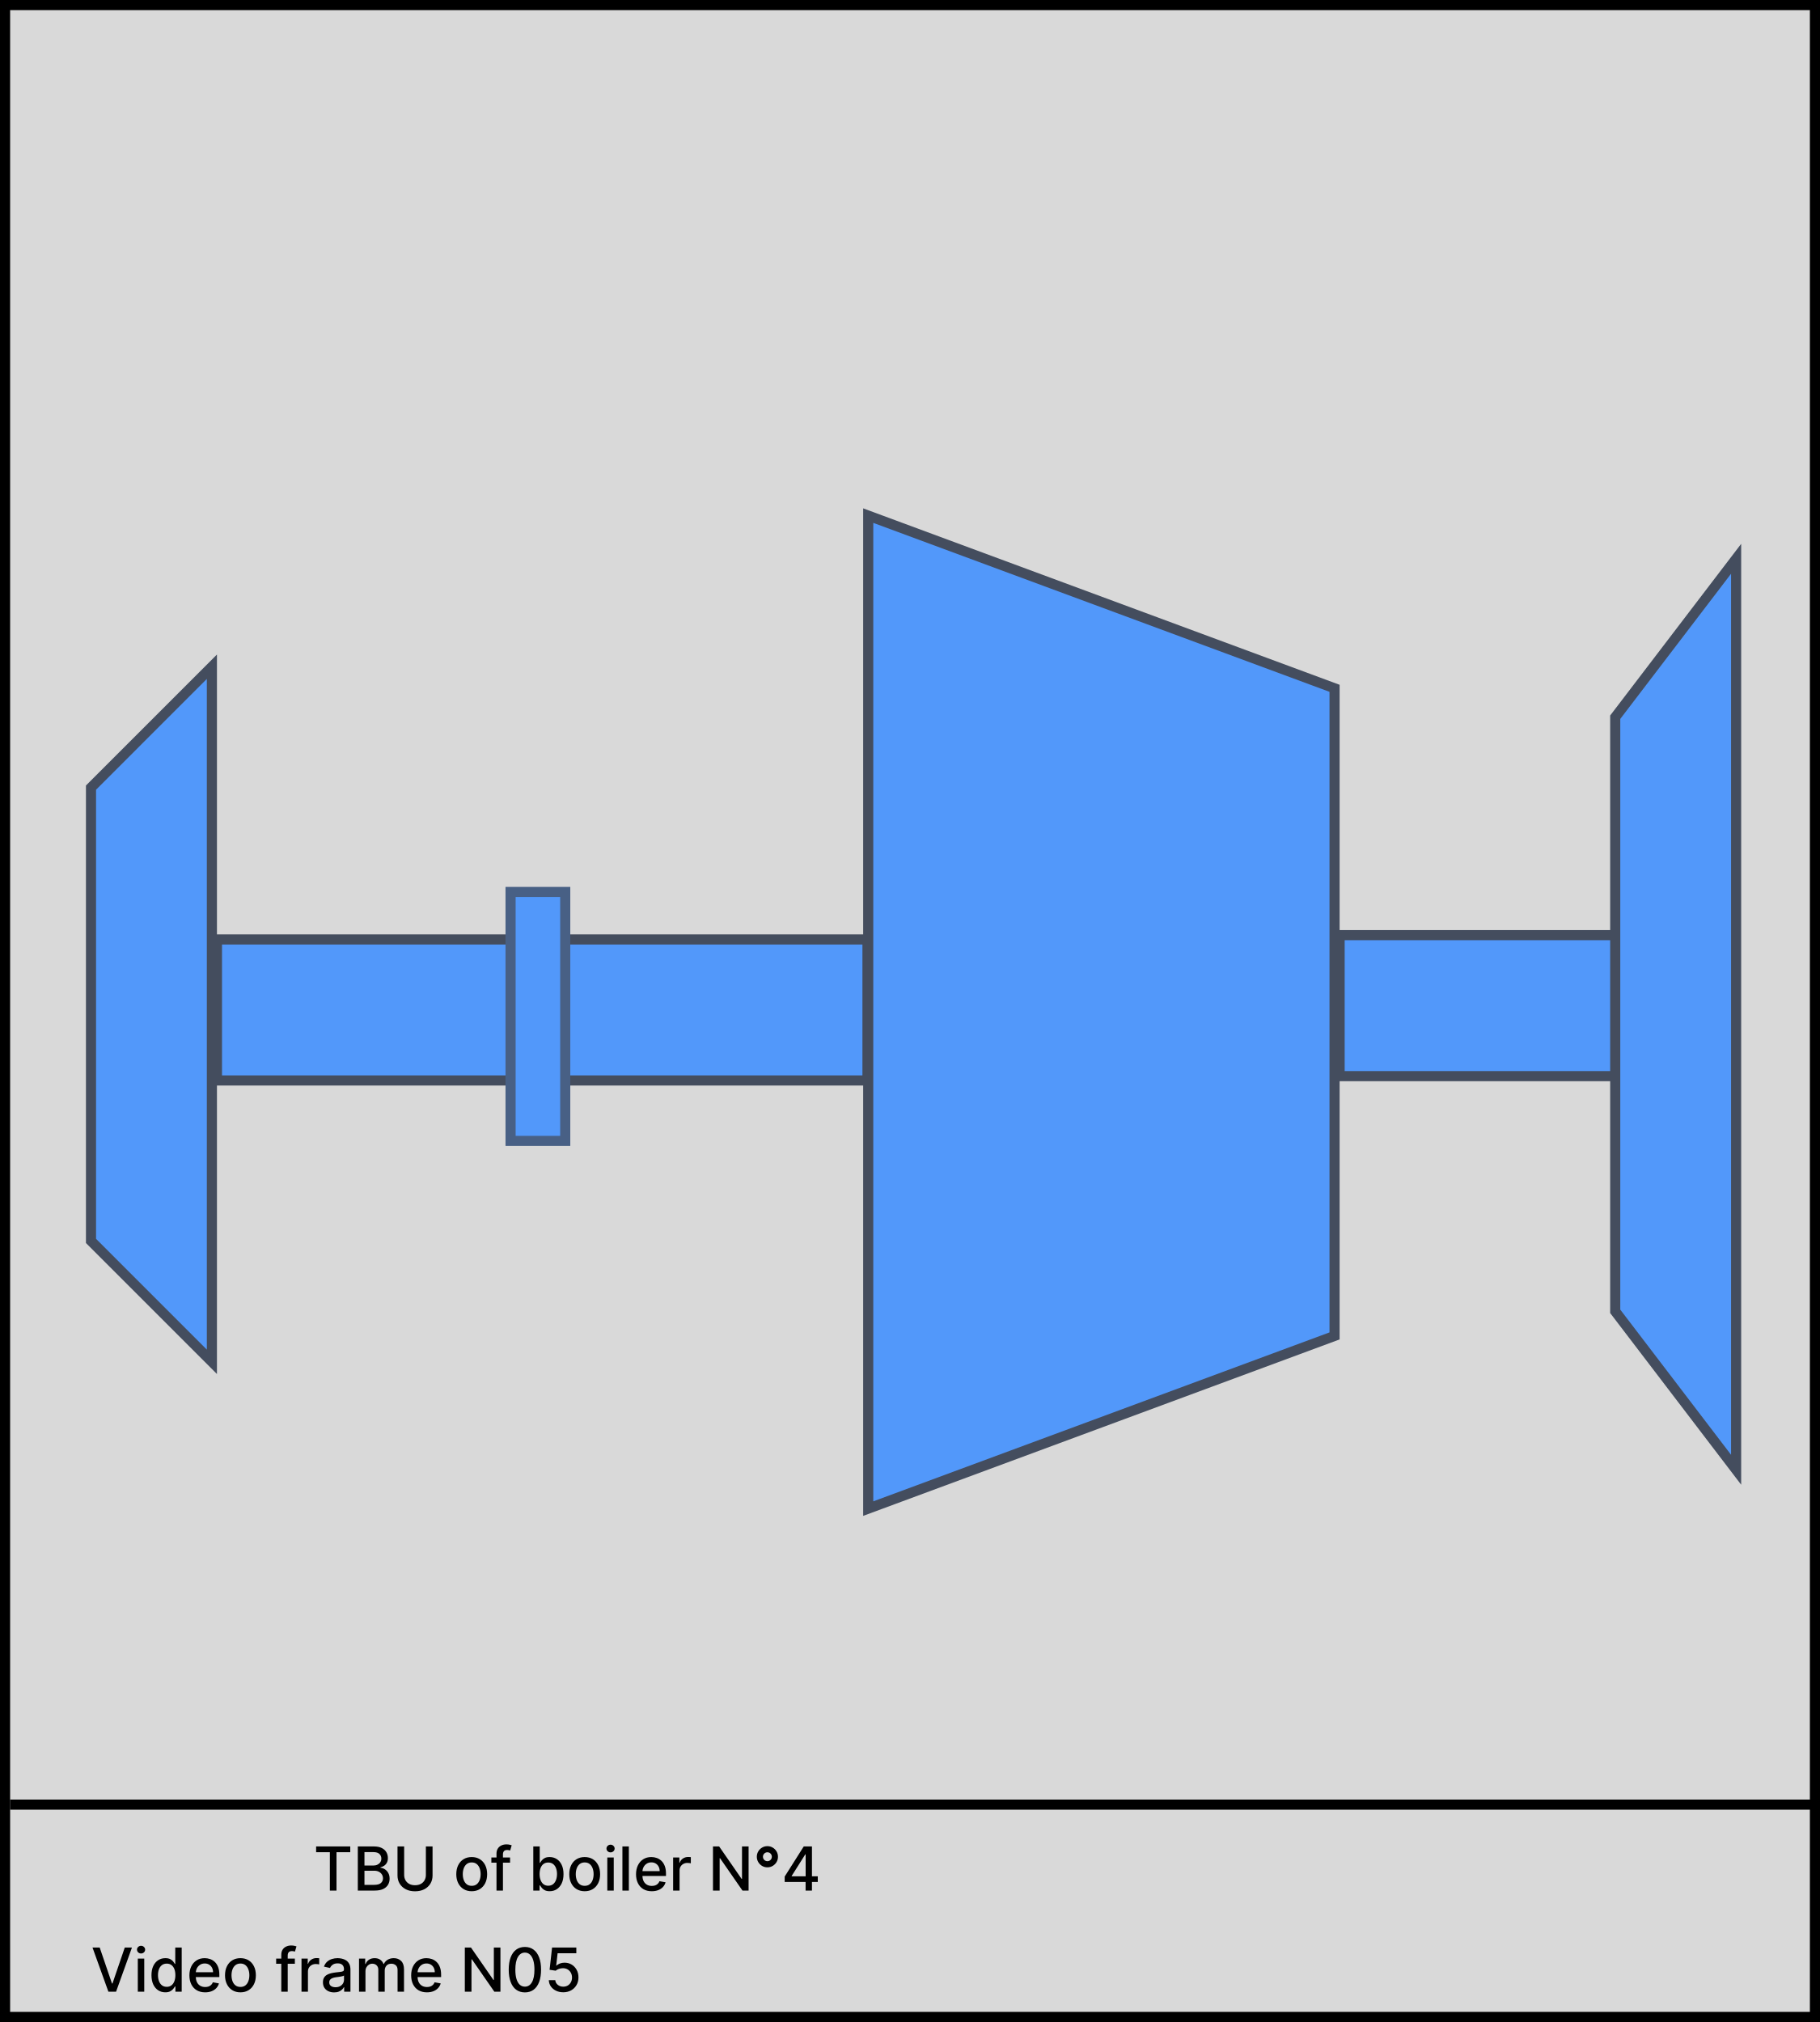
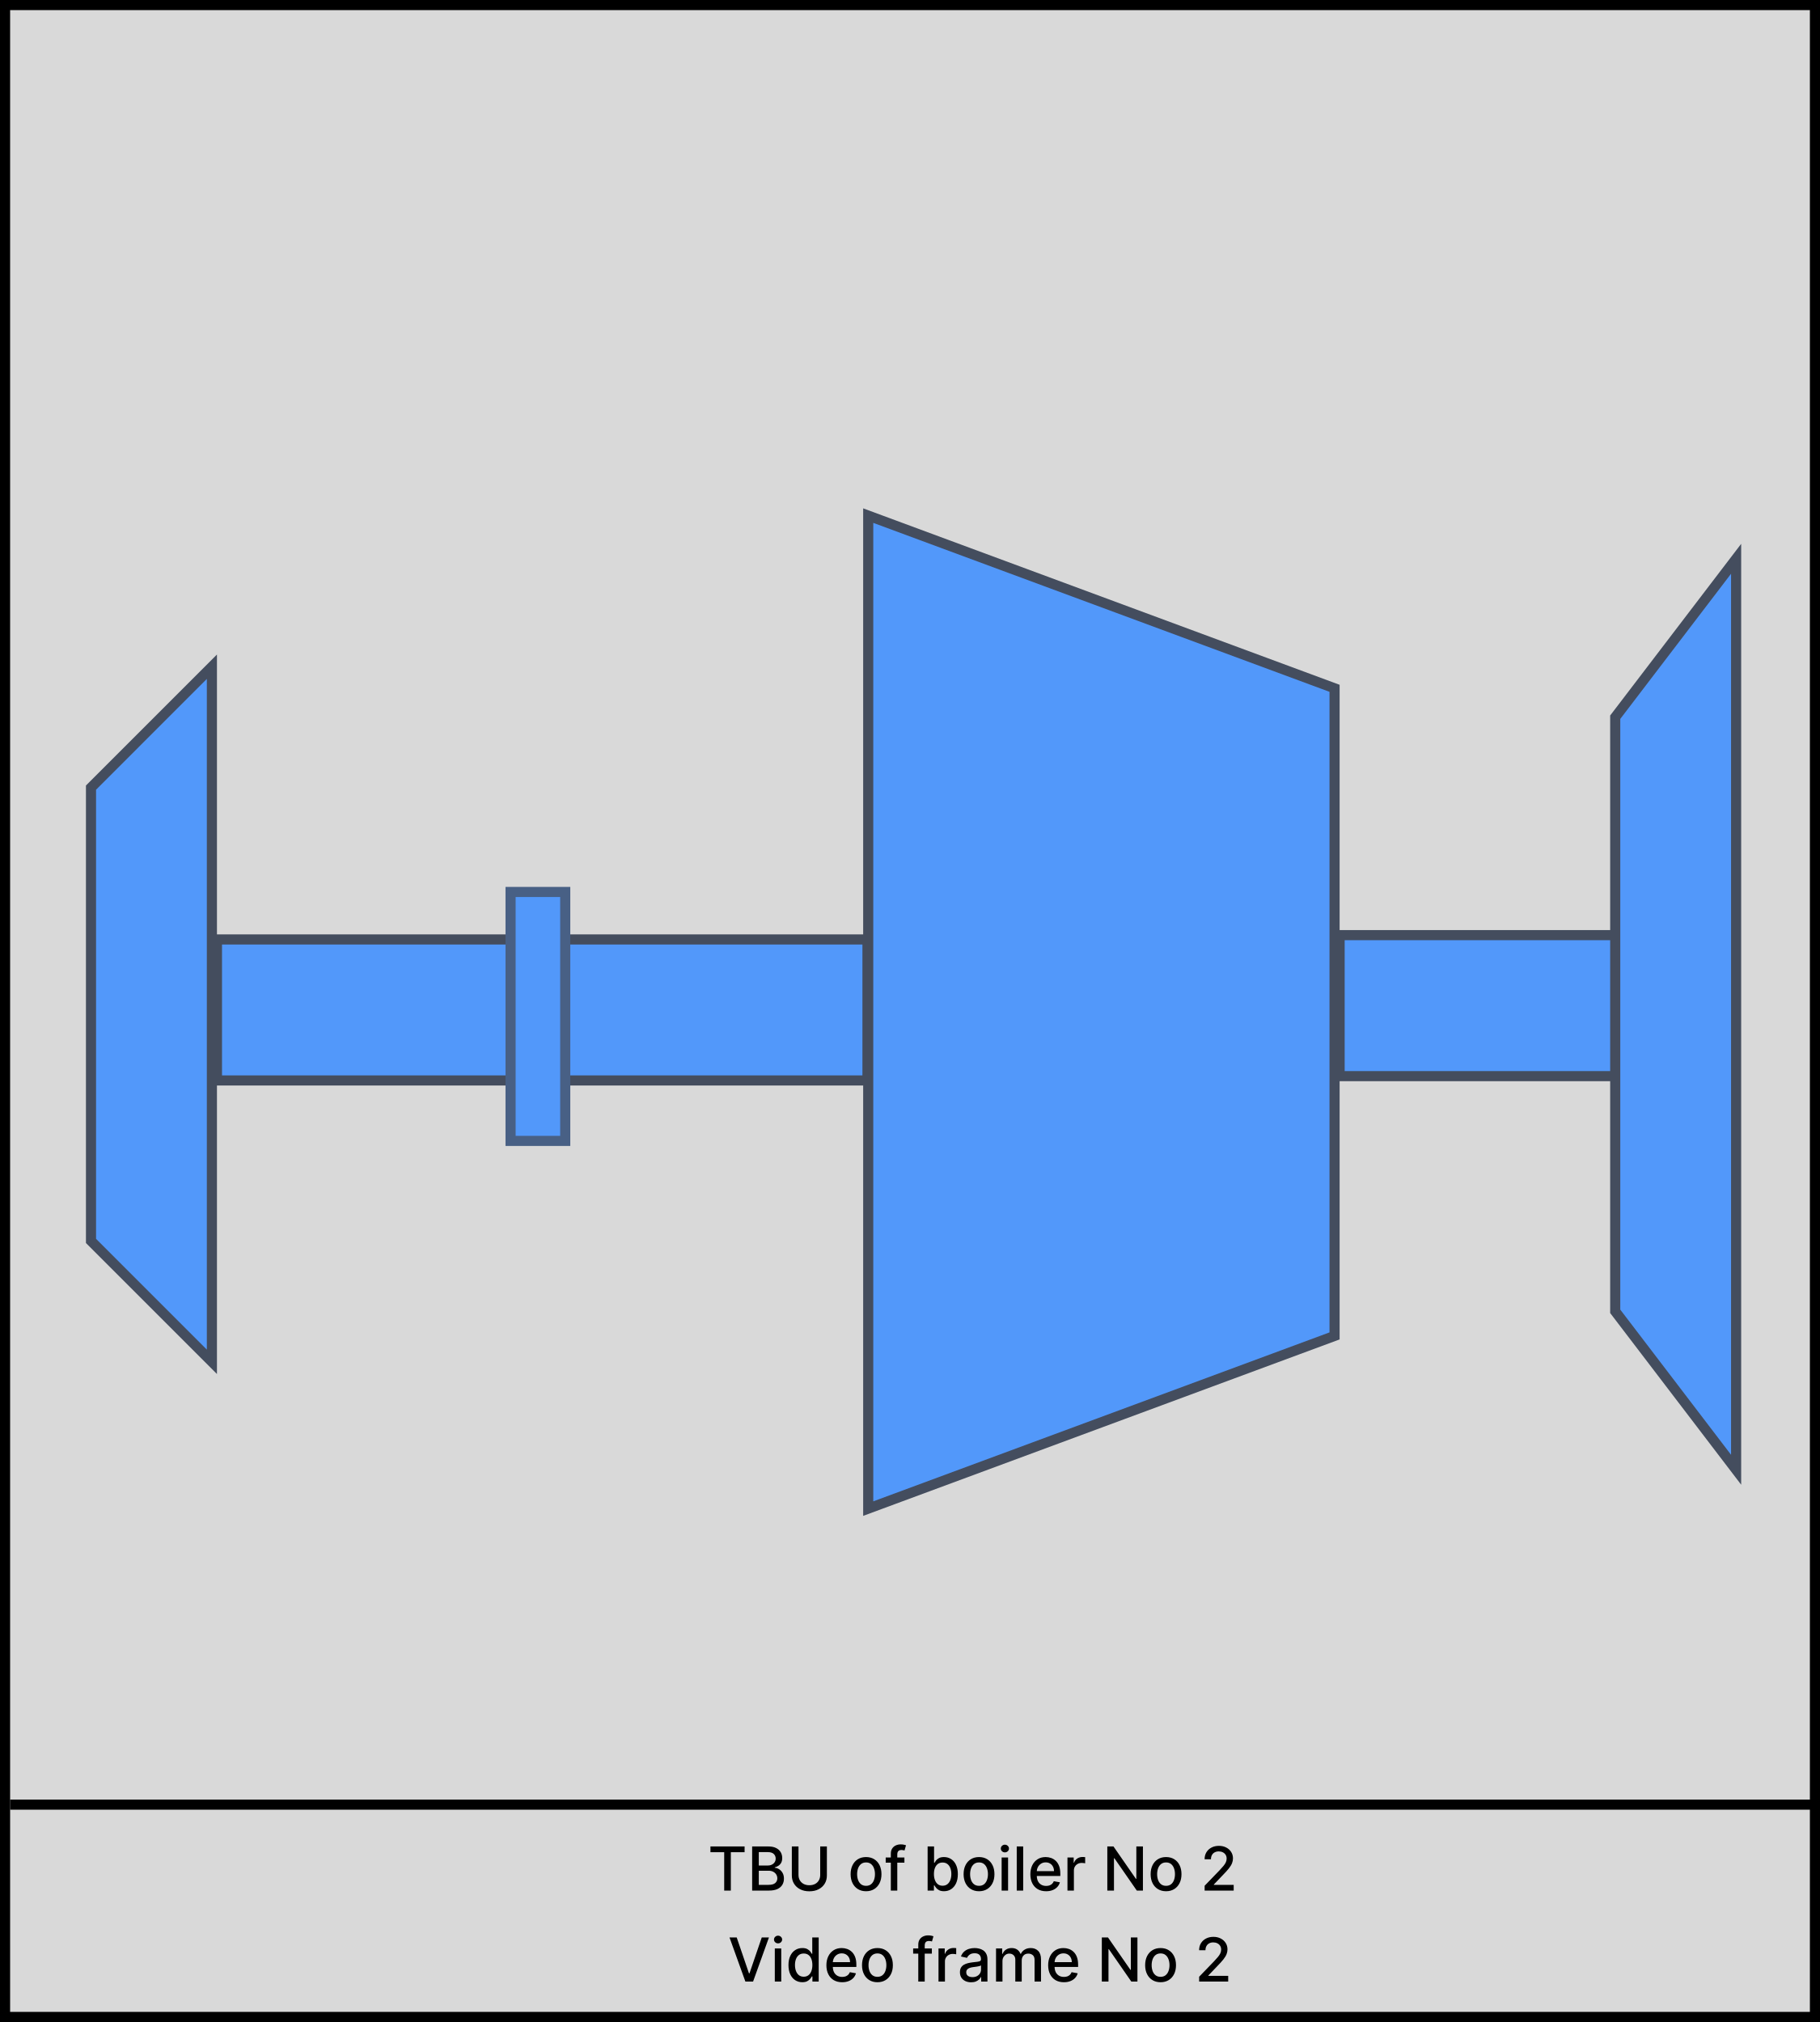
<svg xmlns="http://www.w3.org/2000/svg" width="180" height="200" viewBox="0 0 180 200" fill="none">
-   <rect x="0.5" y="0.5" width="179" height="199" fill="#D9D9D9" stroke="black" />
-   <line x1="1" y1="178.5" x2="180" y2="178.5" stroke="black" />
-   <path d="M31.264 183.203V182.636H34.641V183.203H33.28V187H32.624V183.203H31.264ZM35.388 187V182.636H36.986C37.295 182.636 37.552 182.687 37.755 182.79C37.958 182.891 38.11 183.028 38.211 183.201C38.312 183.373 38.362 183.567 38.362 183.783C38.362 183.964 38.329 184.118 38.262 184.243C38.195 184.366 38.106 184.466 37.993 184.541C37.883 184.615 37.761 184.669 37.627 184.703V184.746C37.772 184.753 37.913 184.8 38.051 184.886C38.19 184.972 38.305 185.093 38.396 185.251C38.487 185.408 38.532 185.6 38.532 185.826C38.532 186.049 38.48 186.249 38.375 186.427C38.271 186.603 38.111 186.743 37.893 186.847C37.676 186.949 37.398 187 37.06 187H35.388ZM36.046 186.435H36.996C37.312 186.435 37.538 186.374 37.674 186.252C37.81 186.13 37.878 185.977 37.878 185.794C37.878 185.656 37.844 185.53 37.774 185.415C37.704 185.3 37.605 185.208 37.476 185.14C37.348 185.072 37.196 185.038 37.02 185.038H36.046V186.435ZM36.046 184.524H36.928C37.076 184.524 37.209 184.496 37.327 184.439C37.446 184.382 37.54 184.303 37.61 184.2C37.681 184.097 37.716 183.974 37.716 183.834C37.716 183.653 37.653 183.502 37.527 183.38C37.4 183.258 37.206 183.197 36.945 183.197H36.046V184.524ZM42.12 182.636H42.78V185.506C42.78 185.812 42.708 186.082 42.565 186.318C42.421 186.553 42.22 186.737 41.96 186.872C41.7 187.006 41.395 187.072 41.046 187.072C40.698 187.072 40.394 187.006 40.134 186.872C39.874 186.737 39.672 186.553 39.529 186.318C39.385 186.082 39.313 185.812 39.313 185.506V182.636H39.972V185.453C39.972 185.651 40.015 185.826 40.102 185.979C40.19 186.133 40.314 186.254 40.475 186.342C40.635 186.428 40.825 186.472 41.046 186.472C41.267 186.472 41.458 186.428 41.619 186.342C41.781 186.254 41.904 186.133 41.989 185.979C42.076 185.826 42.12 185.651 42.12 185.453V182.636ZM46.653 187.066C46.346 187.066 46.078 186.996 45.849 186.855C45.621 186.714 45.443 186.518 45.317 186.265C45.19 186.012 45.127 185.717 45.127 185.379C45.127 185.039 45.19 184.742 45.317 184.488C45.443 184.234 45.621 184.036 45.849 183.896C46.078 183.755 46.346 183.685 46.653 183.685C46.959 183.685 47.227 183.755 47.456 183.896C47.684 184.036 47.862 184.234 47.989 184.488C48.115 184.742 48.178 185.039 48.178 185.379C48.178 185.717 48.115 186.012 47.989 186.265C47.862 186.518 47.684 186.714 47.456 186.855C47.227 186.996 46.959 187.066 46.653 187.066ZM46.655 186.531C46.853 186.531 47.018 186.479 47.149 186.374C47.28 186.268 47.376 186.129 47.439 185.954C47.503 185.779 47.535 185.587 47.535 185.376C47.535 185.168 47.503 184.976 47.439 184.801C47.376 184.625 47.28 184.484 47.149 184.377C47.018 184.271 46.853 184.217 46.655 184.217C46.454 184.217 46.288 184.271 46.156 184.377C46.025 184.484 45.928 184.625 45.864 184.801C45.802 184.976 45.77 185.168 45.77 185.376C45.77 185.587 45.802 185.779 45.864 185.954C45.928 186.129 46.025 186.268 46.156 186.374C46.288 186.479 46.454 186.531 46.655 186.531ZM50.447 183.727V184.239H48.597V183.727H50.447ZM49.104 187V183.348C49.104 183.143 49.149 182.974 49.239 182.839C49.328 182.702 49.447 182.601 49.594 182.534C49.742 182.466 49.903 182.432 50.076 182.432C50.204 182.432 50.313 182.442 50.404 182.464C50.495 182.484 50.562 182.502 50.606 182.519L50.457 183.035C50.428 183.026 50.389 183.016 50.342 183.005C50.295 182.992 50.239 182.986 50.172 182.986C50.017 182.986 49.906 183.024 49.84 183.101C49.774 183.178 49.742 183.288 49.742 183.433V187H49.104ZM52.743 187V182.636H53.38V184.258H53.419C53.455 184.19 53.509 184.111 53.578 184.021C53.648 183.932 53.745 183.854 53.868 183.787C53.992 183.719 54.155 183.685 54.358 183.685C54.622 183.685 54.858 183.751 55.066 183.885C55.273 184.018 55.435 184.211 55.553 184.462C55.673 184.714 55.732 185.016 55.732 185.37C55.732 185.724 55.673 186.027 55.556 186.28C55.438 186.531 55.276 186.725 55.07 186.862C54.864 186.996 54.629 187.064 54.364 187.064C54.166 187.064 54.003 187.031 53.877 186.964C53.752 186.897 53.654 186.819 53.583 186.729C53.511 186.64 53.457 186.56 53.419 186.491H53.365V187H52.743ZM53.367 185.364C53.367 185.594 53.401 185.795 53.468 185.969C53.534 186.142 53.631 186.278 53.757 186.376C53.884 186.472 54.038 186.521 54.222 186.521C54.412 186.521 54.571 186.47 54.699 186.369C54.827 186.267 54.923 186.129 54.989 185.954C55.056 185.779 55.089 185.582 55.089 185.364C55.089 185.148 55.056 184.954 54.991 184.782C54.927 184.61 54.83 184.474 54.701 184.375C54.573 184.276 54.413 184.226 54.222 184.226C54.037 184.226 53.881 184.273 53.753 184.369C53.627 184.464 53.531 184.597 53.465 184.767C53.4 184.937 53.367 185.136 53.367 185.364ZM57.826 187.066C57.52 187.066 57.252 186.996 57.023 186.855C56.794 186.714 56.617 186.518 56.49 186.265C56.364 186.012 56.301 185.717 56.301 185.379C56.301 185.039 56.364 184.742 56.49 184.488C56.617 184.234 56.794 184.036 57.023 183.896C57.252 183.755 57.52 183.685 57.826 183.685C58.133 183.685 58.401 183.755 58.63 183.896C58.858 184.036 59.036 184.234 59.162 184.488C59.289 184.742 59.352 185.039 59.352 185.379C59.352 185.717 59.289 186.012 59.162 186.265C59.036 186.518 58.858 186.714 58.63 186.855C58.401 186.996 58.133 187.066 57.826 187.066ZM57.828 186.531C58.027 186.531 58.192 186.479 58.323 186.374C58.453 186.268 58.55 186.129 58.613 185.954C58.676 185.779 58.709 185.587 58.709 185.376C58.709 185.168 58.676 184.976 58.613 184.801C58.55 184.625 58.453 184.484 58.323 184.377C58.192 184.271 58.027 184.217 57.828 184.217C57.628 184.217 57.462 184.271 57.33 184.377C57.199 184.484 57.102 184.625 57.038 184.801C56.975 184.976 56.944 185.168 56.944 185.376C56.944 185.587 56.975 185.779 57.038 185.954C57.102 186.129 57.199 186.268 57.33 186.374C57.462 186.479 57.628 186.531 57.828 186.531ZM60.063 187V183.727H60.7V187H60.063ZM60.385 183.222C60.274 183.222 60.179 183.185 60.099 183.112C60.021 183.036 59.982 182.947 59.982 182.843C59.982 182.738 60.021 182.648 60.099 182.575C60.179 182.499 60.274 182.462 60.385 182.462C60.496 182.462 60.59 182.499 60.668 182.575C60.748 182.648 60.788 182.738 60.788 182.843C60.788 182.947 60.748 183.036 60.668 183.112C60.59 183.185 60.496 183.222 60.385 183.222ZM62.194 182.636V187H61.557V182.636H62.194ZM64.462 187.066C64.139 187.066 63.862 186.997 63.629 186.859C63.397 186.72 63.218 186.525 63.092 186.273C62.967 186.021 62.904 185.724 62.904 185.385C62.904 185.05 62.967 184.754 63.092 184.499C63.218 184.243 63.394 184.043 63.62 183.9C63.847 183.756 64.113 183.685 64.417 183.685C64.602 183.685 64.781 183.715 64.954 183.776C65.127 183.837 65.283 183.933 65.421 184.064C65.558 184.195 65.667 184.364 65.747 184.573C65.826 184.781 65.866 185.033 65.866 185.33V185.555H63.264V185.078H65.242C65.242 184.911 65.208 184.762 65.139 184.633C65.071 184.502 64.975 184.399 64.852 184.324C64.73 184.249 64.586 184.211 64.421 184.211C64.242 184.211 64.086 184.255 63.953 184.343C63.821 184.43 63.718 184.543 63.646 184.684C63.575 184.823 63.539 184.974 63.539 185.138V185.511C63.539 185.729 63.578 185.915 63.654 186.069C63.732 186.222 63.841 186.339 63.98 186.42C64.12 186.5 64.282 186.54 64.468 186.54C64.589 186.54 64.699 186.523 64.799 186.489C64.898 186.453 64.984 186.401 65.056 186.331C65.129 186.261 65.184 186.175 65.222 186.073L65.826 186.182C65.777 186.359 65.691 186.515 65.566 186.648C65.442 186.781 65.286 186.884 65.099 186.957C64.913 187.03 64.701 187.066 64.462 187.066ZM66.573 187V183.727H67.189V184.247H67.223C67.282 184.071 67.387 183.933 67.538 183.832C67.69 183.729 67.862 183.678 68.054 183.678C68.093 183.678 68.14 183.68 68.194 183.683C68.25 183.685 68.293 183.689 68.324 183.693V184.303C68.299 184.295 68.253 184.288 68.188 184.279C68.123 184.269 68.057 184.264 67.992 184.264C67.841 184.264 67.707 184.296 67.589 184.36C67.473 184.423 67.38 184.51 67.312 184.622C67.244 184.733 67.21 184.859 67.21 185.001V187H66.573ZM74.037 182.636V187H73.431L71.213 183.8H71.173V187H70.515V182.636H71.124L73.344 185.841H73.385V182.636H74.037ZM75.896 184.701C75.703 184.701 75.527 184.654 75.368 184.56C75.21 184.465 75.084 184.339 74.991 184.181C74.897 184.022 74.85 183.846 74.85 183.653C74.85 183.461 74.897 183.286 74.991 183.129C75.084 182.969 75.21 182.843 75.368 182.749C75.527 182.654 75.703 182.607 75.896 182.607C76.089 182.607 76.265 182.654 76.422 182.749C76.582 182.843 76.708 182.969 76.802 183.129C76.895 183.286 76.942 183.461 76.942 183.653C76.942 183.846 76.895 184.022 76.802 184.181C76.708 184.339 76.582 184.465 76.422 184.56C76.265 184.654 76.089 184.701 75.896 184.701ZM75.896 184.096C75.978 184.096 76.053 184.076 76.12 184.036C76.187 183.996 76.239 183.943 76.278 183.876C76.317 183.81 76.337 183.735 76.337 183.653C76.337 183.572 76.317 183.498 76.278 183.431C76.239 183.364 76.187 183.311 76.12 183.271C76.053 183.232 75.978 183.212 75.896 183.212C75.815 183.212 75.741 183.232 75.674 183.271C75.608 183.311 75.555 183.364 75.515 183.431C75.475 183.498 75.455 183.572 75.455 183.653C75.455 183.735 75.475 183.81 75.515 183.876C75.555 183.943 75.608 183.996 75.674 184.036C75.741 184.076 75.815 184.096 75.896 184.096ZM77.606 186.148V185.615L79.491 182.636H79.911V183.42H79.644L78.296 185.555V185.589H80.88V186.148H77.606ZM79.674 187V185.986L79.679 185.743V182.636H80.303V187H79.674Z" fill="black" />
-   <path d="M9.861 192.636L11.075 196.19H11.124L12.339 192.636H13.05L11.48 197H10.72L9.149 192.636H9.861ZM13.629 197V193.727H14.267V197H13.629ZM13.951 193.222C13.84 193.222 13.745 193.185 13.666 193.112C13.588 193.036 13.549 192.947 13.549 192.843C13.549 192.738 13.588 192.648 13.666 192.575C13.745 192.499 13.84 192.462 13.951 192.462C14.062 192.462 14.156 192.499 14.235 192.575C14.314 192.648 14.354 192.738 14.354 192.843C14.354 192.947 14.314 193.036 14.235 193.112C14.156 193.185 14.062 193.222 13.951 193.222ZM16.349 197.064C16.084 197.064 15.849 196.996 15.641 196.862C15.435 196.725 15.273 196.531 15.155 196.28C15.039 196.027 14.981 195.724 14.981 195.37C14.981 195.016 15.04 194.714 15.158 194.462C15.277 194.211 15.44 194.018 15.648 193.885C15.855 193.751 16.09 193.685 16.353 193.685C16.556 193.685 16.72 193.719 16.843 193.787C16.968 193.854 17.065 193.932 17.133 194.021C17.202 194.111 17.256 194.19 17.295 194.258H17.333V192.636H17.97V197H17.348V196.491H17.295C17.256 196.56 17.201 196.64 17.129 196.729C17.058 196.819 16.959 196.897 16.834 196.964C16.709 197.031 16.548 197.064 16.349 197.064ZM16.489 196.521C16.673 196.521 16.827 196.472 16.954 196.376C17.082 196.278 17.178 196.142 17.244 195.969C17.31 195.795 17.344 195.594 17.344 195.364C17.344 195.136 17.311 194.937 17.246 194.767C17.18 194.597 17.084 194.464 16.958 194.369C16.832 194.273 16.675 194.226 16.489 194.226C16.298 194.226 16.138 194.276 16.01 194.375C15.882 194.474 15.786 194.61 15.72 194.782C15.656 194.954 15.624 195.148 15.624 195.364C15.624 195.582 15.657 195.779 15.722 195.954C15.788 196.129 15.884 196.267 16.012 196.369C16.141 196.47 16.3 196.521 16.489 196.521ZM20.29 197.066C19.968 197.066 19.69 196.997 19.457 196.859C19.225 196.72 19.046 196.525 18.92 196.273C18.795 196.021 18.732 195.724 18.732 195.385C18.732 195.05 18.795 194.754 18.92 194.499C19.046 194.243 19.223 194.043 19.448 193.9C19.676 193.756 19.941 193.685 20.245 193.685C20.43 193.685 20.609 193.715 20.782 193.776C20.955 193.837 21.111 193.933 21.249 194.064C21.387 194.195 21.495 194.364 21.575 194.573C21.654 194.781 21.694 195.033 21.694 195.33V195.555H19.093V195.078H21.07C21.07 194.911 21.036 194.762 20.968 194.633C20.899 194.502 20.803 194.399 20.68 194.324C20.558 194.249 20.414 194.211 20.25 194.211C20.07 194.211 19.914 194.255 19.781 194.343C19.649 194.43 19.546 194.543 19.474 194.684C19.403 194.823 19.367 194.974 19.367 195.138V195.511C19.367 195.729 19.406 195.915 19.482 196.069C19.561 196.222 19.669 196.339 19.808 196.42C19.948 196.5 20.11 196.54 20.296 196.54C20.417 196.54 20.527 196.523 20.627 196.489C20.726 196.453 20.812 196.401 20.884 196.331C20.957 196.261 21.012 196.175 21.051 196.073L21.654 196.182C21.605 196.359 21.519 196.515 21.394 196.648C21.27 196.781 21.114 196.884 20.927 196.957C20.741 197.03 20.529 197.066 20.29 197.066ZM23.779 197.066C23.473 197.066 23.205 196.996 22.976 196.855C22.747 196.714 22.57 196.518 22.444 196.265C22.317 196.012 22.254 195.717 22.254 195.379C22.254 195.039 22.317 194.742 22.444 194.488C22.57 194.234 22.747 194.036 22.976 193.896C23.205 193.755 23.473 193.685 23.779 193.685C24.086 193.685 24.354 193.755 24.583 193.896C24.811 194.036 24.989 194.234 25.115 194.488C25.242 194.742 25.305 195.039 25.305 195.379C25.305 195.717 25.242 196.012 25.115 196.265C24.989 196.518 24.811 196.714 24.583 196.855C24.354 196.996 24.086 197.066 23.779 197.066ZM23.782 196.531C23.98 196.531 24.145 196.479 24.276 196.374C24.407 196.268 24.503 196.129 24.566 195.954C24.63 195.779 24.662 195.587 24.662 195.376C24.662 195.168 24.63 194.976 24.566 194.801C24.503 194.625 24.407 194.484 24.276 194.377C24.145 194.271 23.98 194.217 23.782 194.217C23.581 194.217 23.415 194.271 23.283 194.377C23.152 194.484 23.055 194.625 22.991 194.801C22.929 194.976 22.897 195.168 22.897 195.376C22.897 195.587 22.929 195.779 22.991 195.954C23.055 196.129 23.152 196.268 23.283 196.374C23.415 196.479 23.581 196.531 23.782 196.531ZM29.162 193.727V194.239H27.312V193.727H29.162ZM27.819 197V193.348C27.819 193.143 27.864 192.974 27.953 192.839C28.043 192.702 28.162 192.601 28.309 192.534C28.457 192.466 28.617 192.432 28.791 192.432C28.919 192.432 29.028 192.442 29.119 192.464C29.21 192.484 29.277 192.502 29.321 192.519L29.172 193.035C29.142 193.026 29.104 193.016 29.057 193.005C29.01 192.992 28.953 192.986 28.887 192.986C28.732 192.986 28.621 193.024 28.554 193.101C28.489 193.178 28.456 193.288 28.456 193.433V197H27.819ZM29.819 197V193.727H30.435V194.247H30.469C30.528 194.071 30.634 193.933 30.784 193.832C30.936 193.729 31.108 193.678 31.3 193.678C31.34 193.678 31.386 193.68 31.44 193.683C31.496 193.685 31.539 193.689 31.57 193.693V194.303C31.545 194.295 31.499 194.288 31.434 194.279C31.369 194.269 31.303 194.264 31.238 194.264C31.087 194.264 30.953 194.296 30.835 194.36C30.719 194.423 30.626 194.51 30.558 194.622C30.49 194.733 30.456 194.859 30.456 195.001V197H29.819ZM33.045 197.072C32.837 197.072 32.65 197.034 32.482 196.957C32.315 196.879 32.182 196.766 32.084 196.619C31.987 196.471 31.939 196.29 31.939 196.075C31.939 195.891 31.974 195.739 32.045 195.619C32.117 195.5 32.212 195.406 32.333 195.336C32.454 195.266 32.589 195.214 32.738 195.178C32.887 195.143 33.039 195.116 33.194 195.097C33.39 195.075 33.549 195.056 33.671 195.042C33.793 195.026 33.882 195.001 33.938 194.967C33.993 194.933 34.021 194.878 34.021 194.801V194.786C34.021 194.6 33.968 194.456 33.863 194.354C33.759 194.251 33.604 194.2 33.398 194.2C33.184 194.2 33.015 194.248 32.891 194.343C32.769 194.437 32.685 194.541 32.638 194.656L32.039 194.52C32.11 194.321 32.214 194.161 32.35 194.038C32.488 193.915 32.646 193.825 32.825 193.77C33.004 193.713 33.193 193.685 33.39 193.685C33.521 193.685 33.659 193.7 33.805 193.732C33.953 193.761 34.091 193.817 34.219 193.898C34.348 193.979 34.454 194.094 34.536 194.245C34.619 194.394 34.66 194.588 34.66 194.827V197H34.038V196.553H34.012C33.971 196.635 33.909 196.716 33.827 196.795C33.744 196.875 33.639 196.941 33.509 196.994C33.38 197.046 33.225 197.072 33.045 197.072ZM33.183 196.561C33.359 196.561 33.51 196.526 33.635 196.457C33.761 196.387 33.857 196.296 33.923 196.184C33.989 196.07 34.023 195.949 34.023 195.82V195.398C34 195.42 33.956 195.442 33.891 195.462C33.827 195.48 33.754 195.496 33.671 195.511C33.589 195.523 33.508 195.536 33.43 195.547C33.352 195.557 33.287 195.565 33.234 195.572C33.111 195.588 32.998 195.614 32.896 195.651C32.795 195.688 32.714 195.741 32.653 195.811C32.593 195.879 32.563 195.97 32.563 196.084C32.563 196.241 32.621 196.361 32.738 196.442C32.854 196.521 33.003 196.561 33.183 196.561ZM35.508 197V193.727H36.12V194.26H36.16C36.228 194.08 36.34 193.939 36.495 193.838C36.65 193.736 36.835 193.685 37.051 193.685C37.27 193.685 37.453 193.736 37.601 193.838C37.75 193.94 37.86 194.081 37.931 194.26H37.965C38.043 194.085 38.167 193.946 38.338 193.842C38.508 193.737 38.712 193.685 38.947 193.685C39.244 193.685 39.486 193.778 39.674 193.964C39.863 194.15 39.957 194.43 39.957 194.805V197H39.32V194.865C39.32 194.643 39.26 194.483 39.139 194.384C39.018 194.284 38.874 194.234 38.706 194.234C38.499 194.234 38.338 194.298 38.223 194.426C38.108 194.553 38.05 194.715 38.05 194.914V197H37.415V194.825C37.415 194.647 37.36 194.504 37.249 194.396C37.138 194.288 36.994 194.234 36.817 194.234C36.696 194.234 36.584 194.266 36.482 194.33C36.381 194.393 36.3 194.48 36.237 194.592C36.176 194.705 36.145 194.835 36.145 194.982V197H35.508ZM42.222 197.066C41.899 197.066 41.621 196.997 41.389 196.859C41.157 196.72 40.978 196.525 40.852 196.273C40.727 196.021 40.664 195.724 40.664 195.385C40.664 195.05 40.727 194.754 40.852 194.499C40.978 194.243 41.154 194.043 41.38 193.9C41.607 193.756 41.873 193.685 42.177 193.685C42.361 193.685 42.541 193.715 42.714 193.776C42.887 193.837 43.043 193.933 43.18 194.064C43.318 194.195 43.427 194.364 43.506 194.573C43.586 194.781 43.626 195.033 43.626 195.33V195.555H41.024V195.078H43.001C43.001 194.911 42.967 194.762 42.899 194.633C42.831 194.502 42.735 194.399 42.611 194.324C42.489 194.249 42.346 194.211 42.181 194.211C42.002 194.211 41.846 194.255 41.712 194.343C41.58 194.43 41.478 194.543 41.406 194.684C41.334 194.823 41.299 194.974 41.299 195.138V195.511C41.299 195.729 41.337 195.915 41.414 196.069C41.492 196.222 41.601 196.339 41.74 196.42C41.879 196.5 42.042 196.54 42.228 196.54C42.349 196.54 42.459 196.523 42.558 196.489C42.658 196.453 42.744 196.401 42.816 196.331C42.889 196.261 42.944 196.175 42.982 196.073L43.585 196.182C43.537 196.359 43.45 196.515 43.325 196.648C43.202 196.781 43.046 196.884 42.859 196.957C42.673 197.03 42.46 197.066 42.222 197.066ZM49.494 192.636V197H48.889L46.67 193.8H46.63V197H45.972V192.636H46.581L48.801 195.841H48.842V192.636H49.494ZM51.913 197.072C51.577 197.071 51.289 196.982 51.051 196.806C50.812 196.63 50.629 196.374 50.503 196.037C50.377 195.7 50.313 195.295 50.313 194.82C50.313 194.347 50.377 193.943 50.503 193.608C50.631 193.273 50.814 193.017 51.053 192.841C51.293 192.665 51.58 192.577 51.913 192.577C52.247 192.577 52.534 192.665 52.772 192.843C53.011 193.019 53.193 193.275 53.32 193.61C53.448 193.944 53.511 194.347 53.511 194.82C53.511 195.296 53.448 195.702 53.322 196.039C53.196 196.374 53.013 196.631 52.774 196.808C52.536 196.984 52.249 197.072 51.913 197.072ZM51.913 196.504C52.209 196.504 52.44 196.359 52.606 196.071C52.774 195.783 52.857 195.366 52.857 194.82C52.857 194.458 52.819 194.152 52.742 193.902C52.667 193.651 52.558 193.46 52.416 193.331C52.276 193.2 52.108 193.135 51.913 193.135C51.62 193.135 51.389 193.28 51.221 193.57C51.053 193.859 50.969 194.276 50.968 194.82C50.968 195.184 51.005 195.491 51.08 195.743C51.157 195.993 51.266 196.183 51.406 196.312C51.547 196.44 51.716 196.504 51.913 196.504ZM55.708 197.06C55.441 197.06 55.201 197.009 54.988 196.906C54.776 196.803 54.607 196.661 54.48 196.48C54.354 196.3 54.287 196.094 54.278 195.862H54.917C54.933 196.05 55.016 196.204 55.166 196.325C55.317 196.445 55.498 196.506 55.708 196.506C55.875 196.506 56.024 196.467 56.153 196.391C56.284 196.312 56.386 196.205 56.46 196.069C56.535 195.933 56.573 195.777 56.573 195.602C56.573 195.425 56.534 195.266 56.458 195.127C56.381 194.988 56.275 194.879 56.14 194.799C56.007 194.719 55.853 194.679 55.68 194.678C55.548 194.678 55.415 194.7 55.282 194.746C55.148 194.791 55.04 194.851 54.958 194.925L54.355 194.835L54.6 192.636H56.999V193.201H55.147L55.009 194.422H55.034C55.12 194.339 55.233 194.271 55.373 194.215C55.515 194.16 55.667 194.132 55.829 194.132C56.095 194.132 56.331 194.195 56.539 194.322C56.748 194.448 56.912 194.621 57.031 194.839C57.152 195.057 57.211 195.307 57.21 195.589C57.211 195.872 57.147 196.124 57.018 196.346C56.89 196.567 56.713 196.742 56.485 196.87C56.26 196.996 56 197.06 55.708 197.06Z" fill="black" />
-   <rect x="21.457" y="92.923" width="64.338" height="13.947" fill="#5298FA" stroke="#444D5E" />
-   <path d="M20.957 134.701L9 122.743V77.904L20.957 65.947V134.701Z" fill="#5298FA" stroke="#444D5E" />
-   <rect x="132.489" y="92.496" width="32.736" height="13.947" fill="#5298FA" stroke="#444D5E" />
-   <path d="M85.868 51L131.989 68.082V132.138L85.868 149.22V51Z" fill="#5298FA" stroke="#444D5E" />
-   <path d="M171.704 145.377L159.747 129.706V70.941L171.704 55.27V145.377Z" fill="#5298FA" stroke="#444D5E" />
-   <rect x="50.496" y="88.226" width="5.406" height="24.623" fill="#5298FA" stroke="#486085" />
+   <g clip-path="url(#clip0_3786_297)">
+     <path d="M179.5 0.5H0.5V199.5H179.5V0.5Z" fill="#D9D9D9" stroke="black" />
+     <path d="M1 178.5H180" stroke="black" />
+     <path d="M85.795 92.923H21.457V106.87H85.795V92.923Z" fill="#5298FA" stroke="#444D5E" />
+     <path d="M20.957 134.701L9 122.743V77.904L20.957 65.947V134.701Z" fill="#5298FA" stroke="#444D5E" />
+     <path d="M165.226 92.496H132.489V106.443H165.226V92.496Z" fill="#5298FA" stroke="#444D5E" />
+     <path d="M85.868 51L131.989 68.082V132.138L85.868 149.22V51Z" fill="#5298FA" stroke="#444D5E" />
+     <path d="M171.704 145.377L159.747 129.706V70.941L171.704 55.27V145.377Z" fill="#5298FA" stroke="#444D5E" />
+     <path d="M55.902 88.226H50.496V112.849H55.902V88.226Z" fill="#5298FA" stroke="#486085" />
+     <path d="M70.264 183.203V182.636H73.641V183.203H72.28V187H71.624V183.203H70.264ZM74.388 187V182.636H75.986C76.295 182.636 76.552 182.687 76.755 182.79C76.958 182.891 77.11 183.028 77.211 183.201C77.312 183.373 77.362 183.567 77.362 183.783C77.362 183.964 77.329 184.118 77.262 184.243C77.195 184.366 77.106 184.466 76.993 184.541C76.883 184.615 76.76 184.669 76.627 184.703V184.746C76.772 184.753 76.913 184.8 77.051 184.886C77.19 184.972 77.305 185.093 77.396 185.251C77.487 185.408 77.532 185.6 77.532 185.826C77.532 186.049 77.48 186.249 77.375 186.427C77.271 186.603 77.111 186.743 76.893 186.847C76.676 186.949 76.398 187 76.06 187H74.388ZM75.046 186.435H75.996C76.312 186.435 76.537 186.374 76.674 186.252C76.81 186.13 76.878 185.977 76.878 185.794C76.878 185.656 76.844 185.53 76.774 185.415C76.704 185.3 76.605 185.208 76.476 185.14C76.348 185.072 76.196 185.038 76.02 185.038H75.046V186.435ZM75.046 184.524H75.928C76.076 184.524 76.209 184.496 76.326 184.439C76.446 184.382 76.54 184.303 76.61 184.2C76.681 184.097 76.716 183.974 76.716 183.834C76.716 183.653 76.653 183.502 76.527 183.38C76.4 183.258 76.207 183.197 75.945 183.197H75.046V184.524ZM81.12 182.636H81.78V185.506C81.78 185.812 81.708 186.082 81.565 186.318C81.421 186.553 81.22 186.737 80.96 186.872C80.7 187.006 80.395 187.072 80.046 187.072C79.698 187.072 79.394 187.006 79.134 186.872C78.874 186.737 78.672 186.553 78.529 186.318C78.385 186.082 78.313 185.812 78.313 185.506V182.636H78.972V185.453C78.972 185.651 79.015 185.826 79.102 185.979C79.19 186.133 79.314 186.254 79.475 186.342C79.635 186.428 79.826 186.472 80.046 186.472C80.267 186.472 80.458 186.428 80.619 186.342C80.781 186.254 80.904 186.133 80.99 185.979C81.076 185.826 81.12 185.651 81.12 185.453V182.636ZM85.653 187.066C85.346 187.066 85.078 186.996 84.849 186.855C84.621 186.714 84.443 186.518 84.317 186.265C84.19 186.012 84.127 185.717 84.127 185.379C84.127 185.039 84.19 184.742 84.317 184.488C84.443 184.234 84.621 184.036 84.849 183.896C85.078 183.755 85.346 183.685 85.653 183.685C85.959 183.685 86.227 183.755 86.456 183.896C86.684 184.036 86.862 184.234 86.989 184.488C87.115 184.742 87.178 185.039 87.178 185.379C87.178 185.717 87.115 186.012 86.989 186.265C86.862 186.518 86.684 186.714 86.456 186.855C86.227 186.996 85.959 187.066 85.653 187.066ZM85.655 186.531C85.853 186.531 86.018 186.479 86.149 186.374C86.28 186.268 86.376 186.129 86.439 185.954C86.503 185.779 86.535 185.587 86.535 185.376C86.535 185.168 86.503 184.976 86.439 184.801C86.376 184.625 86.28 184.484 86.149 184.377C86.018 184.271 85.853 184.217 85.655 184.217C85.454 184.217 85.288 184.271 85.156 184.377C85.025 184.484 84.928 184.625 84.864 184.801C84.802 184.976 84.77 185.168 84.77 185.376C84.77 185.587 84.802 185.779 84.864 185.954C84.928 186.129 85.025 186.268 85.156 186.374C85.288 186.479 85.454 186.531 85.655 186.531ZM89.447 183.727V184.239H87.597V183.727H89.447ZM88.104 187V183.348C88.104 183.143 88.149 182.974 88.239 182.839C88.328 182.702 88.447 182.601 88.594 182.534C88.742 182.466 88.903 182.432 89.076 182.432C89.204 182.432 89.313 182.442 89.404 182.464C89.495 182.484 89.562 182.502 89.606 182.519L89.457 183.035C89.428 183.026 89.389 183.016 89.342 183.005C89.296 182.992 89.239 182.986 89.172 182.986C89.017 182.986 88.906 183.024 88.84 183.101C88.774 183.178 88.742 183.288 88.742 183.433V187H88.104ZM91.743 187V182.636H92.38V184.258H92.418C92.455 184.19 92.509 184.111 92.578 184.021C92.648 183.932 92.745 183.854 92.868 183.787C92.992 183.719 93.155 183.685 93.358 183.685C93.622 183.685 93.858 183.751 94.066 183.885C94.273 184.018 94.436 184.211 94.553 184.462C94.673 184.714 94.732 185.016 94.732 185.37C94.732 185.724 94.674 186.027 94.556 186.28C94.438 186.531 94.276 186.725 94.07 186.862C93.864 186.996 93.629 187.064 93.365 187.064C93.166 187.064 93.003 187.031 92.877 186.964C92.752 186.897 92.654 186.819 92.583 186.729C92.511 186.64 92.457 186.56 92.418 186.491H92.365V187H91.743ZM92.367 185.364C92.367 185.594 92.401 185.795 92.468 185.969C92.534 186.142 92.631 186.278 92.757 186.376C92.884 186.472 93.038 186.521 93.222 186.521C93.412 186.521 93.571 186.47 93.699 186.369C93.827 186.267 93.924 186.129 93.989 185.954C94.056 185.779 94.089 185.582 94.089 185.364C94.089 185.148 94.056 184.954 93.991 184.782C93.927 184.61 93.83 184.474 93.701 184.375C93.573 184.276 93.413 184.226 93.222 184.226C93.037 184.226 92.881 184.273 92.753 184.369C92.627 184.464 92.531 184.597 92.465 184.767C92.4 184.937 92.367 185.136 92.367 185.364ZM96.826 187.066C96.519 187.066 96.252 186.996 96.023 186.855C95.794 186.714 95.617 186.518 95.49 186.265C95.364 186.012 95.301 185.717 95.301 185.379C95.301 185.039 95.364 184.742 95.49 184.488C95.617 184.234 95.794 184.036 96.023 183.896C96.252 183.755 96.519 183.685 96.826 183.685C97.133 183.685 97.401 183.755 97.63 183.896C97.858 184.036 98.036 184.234 98.162 184.488C98.289 184.742 98.352 185.039 98.352 185.379C98.352 185.717 98.289 186.012 98.162 186.265C98.036 186.518 97.858 186.714 97.63 186.855C97.401 186.996 97.133 187.066 96.826 187.066ZM96.829 186.531C97.027 186.531 97.192 186.479 97.323 186.374C97.454 186.268 97.55 186.129 97.613 185.954C97.677 185.779 97.709 185.587 97.709 185.376C97.709 185.168 97.677 184.976 97.613 184.801C97.55 184.625 97.454 184.484 97.323 184.377C97.192 184.271 97.027 184.217 96.829 184.217C96.628 184.217 96.462 184.271 96.33 184.377C96.199 184.484 96.102 184.625 96.038 184.801C95.975 184.976 95.944 185.168 95.944 185.376C95.944 185.587 95.975 185.779 96.038 185.954C96.102 186.129 96.199 186.268 96.33 186.374C96.462 186.479 96.628 186.531 96.829 186.531ZM99.063 187V183.727H99.7V187H99.063ZM99.385 183.222C99.274 183.222 99.179 183.185 99.099 183.112C99.021 183.036 98.982 182.947 98.982 182.843C98.982 182.738 99.021 182.648 99.099 182.575C99.179 182.499 99.274 182.462 99.385 182.462C99.496 182.462 99.59 182.499 99.668 182.575C99.748 182.648 99.787 182.738 99.787 182.843C99.787 182.947 99.748 183.036 99.668 183.112C99.59 183.185 99.496 183.222 99.385 183.222ZM101.194 182.636V187H100.557V182.636H101.194ZM103.462 187.066C103.139 187.066 102.862 186.997 102.629 186.859C102.397 186.72 102.218 186.525 102.092 186.273C101.967 186.021 101.904 185.724 101.904 185.385C101.904 185.05 101.967 184.754 102.092 184.499C102.218 184.243 102.394 184.043 102.62 183.9C102.847 183.756 103.113 183.685 103.417 183.685C103.602 183.685 103.781 183.715 103.954 183.776C104.127 183.837 104.283 183.933 104.421 184.064C104.558 184.195 104.667 184.364 104.747 184.573C104.826 184.781 104.866 185.033 104.866 185.33V185.555H102.264V185.078H104.242C104.242 184.911 104.208 184.762 104.139 184.633C104.071 184.502 103.975 184.399 103.852 184.324C103.73 184.249 103.586 184.211 103.421 184.211C103.242 184.211 103.086 184.255 102.953 184.343C102.82 184.43 102.718 184.543 102.646 184.684C102.575 184.823 102.539 184.974 102.539 185.138V185.511C102.539 185.729 102.578 185.915 102.654 186.069C102.732 186.222 102.841 186.339 102.98 186.42C103.119 186.5 103.282 186.54 103.468 186.54C103.589 186.54 103.699 186.523 103.798 186.489C103.898 186.453 103.984 186.401 104.056 186.331C104.129 186.261 104.184 186.175 104.222 186.073L104.825 186.182C104.777 186.359 104.691 186.515 104.566 186.648C104.442 186.781 104.286 186.884 104.099 186.957C103.913 187.03 103.7 187.066 103.462 187.066ZM105.573 187V183.727H106.189V184.247H106.223C106.282 184.071 106.387 183.933 106.538 183.832C106.69 183.729 106.862 183.678 107.054 183.678C107.093 183.678 107.14 183.68 107.194 183.683C107.25 183.685 107.293 183.689 107.324 183.693V184.303C107.299 184.295 107.253 184.288 107.188 184.279C107.123 184.269 107.057 184.264 106.992 184.264C106.841 184.264 106.707 184.296 106.589 184.36C106.473 184.423 106.38 184.51 106.312 184.622C106.244 184.733 106.21 184.859 106.21 185.001V187H105.573ZM113.037 182.636V187H112.431L110.213 183.8H110.173V187H109.515V182.636H110.124L112.344 185.841H112.385V182.636H113.037ZM115.324 187.066C115.018 187.066 114.75 186.996 114.521 186.855C114.292 186.714 114.115 186.518 113.988 186.265C113.862 186.012 113.799 185.717 113.799 185.379C113.799 185.039 113.862 184.742 113.988 184.488C114.115 184.234 114.292 184.036 114.521 183.896C114.75 183.755 115.018 183.685 115.324 183.685C115.631 183.685 115.899 183.755 116.128 183.896C116.356 184.036 116.534 184.234 116.66 184.488C116.787 184.742 116.85 185.039 116.85 185.379C116.85 185.717 116.787 186.012 116.66 186.265C116.534 186.518 116.356 186.714 116.128 186.855C115.899 186.996 115.631 187.066 115.324 187.066ZM115.327 186.531C115.525 186.531 115.69 186.479 115.821 186.374C115.952 186.268 116.048 186.129 116.111 185.954C116.175 185.779 116.206 185.587 116.206 185.376C116.206 185.168 116.175 184.976 116.111 184.801C116.048 184.625 115.952 184.484 115.821 184.377C115.69 184.271 115.525 184.217 115.327 184.217C115.126 184.217 114.96 184.271 114.828 184.377C114.697 184.484 114.6 184.625 114.536 184.801C114.474 184.976 114.442 185.168 114.442 185.376C114.442 185.587 114.474 185.779 114.536 185.954C114.6 186.129 114.697 186.268 114.828 186.374C114.96 186.479 115.126 186.531 115.327 186.531ZM119.14 187V186.523L120.617 184.993C120.775 184.827 120.905 184.681 121.007 184.556C121.111 184.43 121.188 184.31 121.239 184.196C121.29 184.082 121.316 183.962 121.316 183.834C121.316 183.689 121.282 183.564 121.214 183.459C121.145 183.352 121.052 183.271 120.934 183.214C120.817 183.156 120.684 183.126 120.536 183.126C120.38 183.126 120.243 183.158 120.127 183.222C120.01 183.286 119.921 183.376 119.858 183.493C119.796 183.609 119.765 183.746 119.765 183.902H119.136C119.136 183.636 119.197 183.404 119.319 183.205C119.442 183.006 119.609 182.852 119.822 182.743C120.035 182.632 120.278 182.577 120.549 182.577C120.823 182.577 121.064 182.631 121.273 182.741C121.483 182.849 121.648 182.996 121.765 183.184C121.883 183.37 121.942 183.58 121.942 183.815C121.942 183.977 121.912 184.135 121.851 184.29C121.791 184.445 121.687 184.617 121.537 184.808C121.388 184.996 121.181 185.226 120.915 185.496L120.048 186.403V186.435H122.013V187H119.14Z" fill="black" />
+     <path d="M72.861 191.636L74.075 195.19H74.124L75.339 191.636H76.05L74.48 196H73.719L72.149 191.636H72.861ZM76.629 196V192.727H77.266V196H76.629ZM76.951 192.222C76.84 192.222 76.745 192.185 76.666 192.112C76.588 192.036 76.549 191.947 76.549 191.843C76.549 191.738 76.588 191.648 76.666 191.575C76.745 191.499 76.84 191.462 76.951 191.462C77.062 191.462 77.156 191.499 77.235 191.575C77.314 191.648 77.354 191.738 77.354 191.843C77.354 191.947 77.314 192.036 77.235 192.112C77.156 192.185 77.062 192.222 76.951 192.222ZM79.349 196.064C79.085 196.064 78.849 195.996 78.641 195.862C78.435 195.725 78.273 195.531 78.156 195.28C78.039 195.027 77.981 194.724 77.981 194.37C77.981 194.016 78.04 193.714 78.158 193.462C78.277 193.211 78.44 193.018 78.648 192.885C78.855 192.751 79.09 192.685 79.353 192.685C79.556 192.685 79.719 192.719 79.843 192.787C79.968 192.854 80.065 192.932 80.133 193.021C80.202 193.111 80.256 193.19 80.295 193.258H80.333V191.636H80.97V196H80.348V195.491H80.295C80.256 195.56 80.201 195.64 80.129 195.729C80.058 195.819 79.96 195.897 79.835 195.964C79.71 196.031 79.548 196.064 79.349 196.064ZM79.489 195.521C79.673 195.521 79.827 195.472 79.954 195.376C80.082 195.278 80.178 195.142 80.244 194.969C80.31 194.795 80.344 194.594 80.344 194.364C80.344 194.136 80.311 193.937 80.246 193.767C80.18 193.597 80.085 193.464 79.958 193.369C79.832 193.273 79.675 193.226 79.489 193.226C79.298 193.226 79.138 193.276 79.01 193.375C78.882 193.474 78.785 193.61 78.72 193.782C78.656 193.954 78.624 194.148 78.624 194.364C78.624 194.582 78.657 194.779 78.722 194.954C78.788 195.129 78.884 195.267 79.012 195.369C79.141 195.47 79.3 195.521 79.489 195.521ZM83.29 196.066C82.968 196.066 82.69 195.997 82.457 195.859C82.225 195.72 82.046 195.525 81.92 195.273C81.795 195.021 81.732 194.724 81.732 194.385C81.732 194.05 81.795 193.754 81.92 193.499C82.046 193.243 82.222 193.043 82.448 192.9C82.676 192.756 82.941 192.685 83.245 192.685C83.43 192.685 83.609 192.715 83.782 192.776C83.955 192.837 84.111 192.933 84.249 193.064C84.386 193.195 84.495 193.364 84.575 193.573C84.654 193.781 84.694 194.033 84.694 194.33V194.555H82.093V194.078H84.07C84.07 193.911 84.036 193.762 83.968 193.633C83.899 193.502 83.803 193.399 83.68 193.324C83.558 193.249 83.414 193.211 83.249 193.211C83.07 193.211 82.914 193.255 82.781 193.343C82.649 193.43 82.546 193.543 82.474 193.684C82.403 193.823 82.367 193.974 82.367 194.138V194.511C82.367 194.729 82.406 194.915 82.482 195.069C82.561 195.222 82.669 195.339 82.808 195.42C82.948 195.5 83.11 195.54 83.296 195.54C83.417 195.54 83.527 195.523 83.627 195.489C83.726 195.453 83.812 195.401 83.884 195.331C83.957 195.261 84.012 195.175 84.051 195.073L84.654 195.182C84.605 195.359 84.519 195.515 84.394 195.648C84.27 195.781 84.115 195.884 83.927 195.957C83.741 196.03 83.529 196.066 83.29 196.066ZM86.779 196.066C86.473 196.066 86.205 195.996 85.976 195.855C85.748 195.714 85.57 195.518 85.444 195.265C85.317 195.012 85.254 194.717 85.254 194.379C85.254 194.039 85.317 193.742 85.444 193.488C85.57 193.234 85.748 193.036 85.976 192.896C86.205 192.755 86.473 192.685 86.779 192.685C87.086 192.685 87.354 192.755 87.583 192.896C87.811 193.036 87.989 193.234 88.115 193.488C88.242 193.742 88.305 194.039 88.305 194.379C88.305 194.717 88.242 195.012 88.115 195.265C87.989 195.518 87.811 195.714 87.583 195.855C87.354 195.996 87.086 196.066 86.779 196.066ZM86.782 195.531C86.981 195.531 87.145 195.479 87.276 195.374C87.407 195.268 87.503 195.129 87.566 194.954C87.63 194.779 87.662 194.587 87.662 194.376C87.662 194.168 87.63 193.976 87.566 193.801C87.503 193.625 87.407 193.484 87.276 193.377C87.145 193.271 86.981 193.217 86.782 193.217C86.581 193.217 86.415 193.271 86.283 193.377C86.152 193.484 86.055 193.625 85.991 193.801C85.929 193.976 85.897 194.168 85.897 194.376C85.897 194.587 85.929 194.779 85.991 194.954C86.055 195.129 86.152 195.268 86.283 195.374C86.415 195.479 86.581 195.531 86.782 195.531ZM92.162 192.727V193.239H90.312V192.727H92.162ZM90.819 196V192.348C90.819 192.143 90.864 191.974 90.954 191.839C91.043 191.702 91.162 191.601 91.309 191.534C91.457 191.466 91.618 191.432 91.791 191.432C91.919 191.432 92.028 191.442 92.119 191.464C92.21 191.484 92.277 191.502 92.321 191.519L92.172 192.035C92.142 192.026 92.104 192.016 92.057 192.005C92.01 191.992 91.954 191.986 91.887 191.986C91.732 191.986 91.621 192.024 91.554 192.101C91.489 192.178 91.456 192.288 91.456 192.433V196H90.819ZM92.819 196V192.727H93.435V193.247H93.469C93.528 193.071 93.633 192.933 93.784 192.832C93.936 192.729 94.108 192.678 94.3 192.678C94.34 192.678 94.386 192.68 94.44 192.683C94.496 192.685 94.539 192.689 94.57 192.693V193.303C94.545 193.295 94.499 193.288 94.434 193.279C94.369 193.269 94.303 193.264 94.238 193.264C94.087 193.264 93.953 193.296 93.835 193.36C93.719 193.423 93.626 193.51 93.558 193.622C93.49 193.733 93.456 193.859 93.456 194.001V196H92.819ZM96.045 196.072C95.837 196.072 95.65 196.034 95.482 195.957C95.315 195.879 95.182 195.766 95.084 195.619C94.987 195.471 94.939 195.29 94.939 195.075C94.939 194.891 94.974 194.739 95.046 194.619C95.117 194.5 95.212 194.406 95.333 194.336C95.454 194.266 95.589 194.214 95.738 194.178C95.887 194.143 96.039 194.116 96.194 194.097C96.39 194.075 96.549 194.056 96.671 194.042C96.793 194.026 96.882 194.001 96.938 193.967C96.993 193.933 97.021 193.878 97.021 193.801V193.786C97.021 193.6 96.968 193.456 96.863 193.354C96.759 193.251 96.604 193.2 96.398 193.2C96.184 193.2 96.015 193.248 95.891 193.343C95.769 193.437 95.685 193.541 95.638 193.656L95.039 193.52C95.11 193.321 95.214 193.161 95.35 193.038C95.488 192.915 95.646 192.825 95.825 192.77C96.004 192.713 96.192 192.685 96.39 192.685C96.521 192.685 96.659 192.7 96.805 192.732C96.953 192.761 97.091 192.817 97.219 192.898C97.348 192.979 97.454 193.094 97.536 193.245C97.619 193.394 97.66 193.588 97.66 193.827V196H97.038V195.553H97.012C96.971 195.635 96.909 195.716 96.827 195.795C96.744 195.875 96.638 195.941 96.509 195.994C96.38 196.046 96.225 196.072 96.045 196.072ZM96.183 195.561C96.359 195.561 96.51 195.526 96.635 195.457C96.761 195.387 96.857 195.296 96.923 195.184C96.989 195.07 97.023 194.949 97.023 194.82V194.398C97 194.42 96.956 194.442 96.891 194.462C96.827 194.48 96.754 194.496 96.671 194.511C96.589 194.523 96.508 194.536 96.43 194.547C96.352 194.557 96.287 194.565 96.234 194.572C96.111 194.588 95.998 194.614 95.896 194.651C95.795 194.688 95.714 194.741 95.653 194.811C95.593 194.879 95.563 194.97 95.563 195.084C95.563 195.241 95.621 195.361 95.738 195.442C95.854 195.521 96.003 195.561 96.183 195.561ZM98.508 196V192.727H99.12V193.26H99.16C99.228 193.08 99.34 192.939 99.495 192.838C99.65 192.736 99.835 192.685 100.051 192.685C100.27 192.685 100.453 192.736 100.601 192.838C100.75 192.94 100.86 193.081 100.931 193.26H100.965C101.043 193.085 101.167 192.946 101.338 192.842C101.508 192.737 101.711 192.685 101.947 192.685C102.244 192.685 102.486 192.778 102.674 192.964C102.863 193.15 102.957 193.43 102.957 193.805V196H102.32V193.865C102.32 193.643 102.26 193.483 102.139 193.384C102.018 193.284 101.874 193.234 101.706 193.234C101.499 193.234 101.338 193.298 101.223 193.426C101.108 193.553 101.05 193.715 101.05 193.914V196H100.415V193.825C100.415 193.647 100.36 193.504 100.249 193.396C100.138 193.288 99.994 193.234 99.817 193.234C99.696 193.234 99.584 193.266 99.482 193.33C99.381 193.393 99.299 193.48 99.237 193.592C99.176 193.705 99.145 193.835 99.145 193.982V196H98.508ZM105.222 196.066C104.899 196.066 104.621 195.997 104.388 195.859C104.157 195.72 103.978 195.525 103.852 195.273C103.727 195.021 103.664 194.724 103.664 194.385C103.664 194.05 103.727 193.754 103.852 193.499C103.978 193.243 104.154 193.043 104.38 192.9C104.607 192.756 104.873 192.685 105.177 192.685C105.362 192.685 105.54 192.715 105.714 192.776C105.887 192.837 106.043 192.933 106.18 193.064C106.318 193.195 106.427 193.364 106.506 193.573C106.586 193.781 106.626 194.033 106.626 194.33V194.555H104.024V194.078H106.001C106.001 193.911 105.967 193.762 105.899 193.633C105.831 193.502 105.735 193.399 105.612 193.324C105.489 193.249 105.346 193.211 105.181 193.211C105.002 193.211 104.846 193.255 104.712 193.343C104.58 193.43 104.478 193.543 104.406 193.684C104.335 193.823 104.299 193.974 104.299 194.138V194.511C104.299 194.729 104.337 194.915 104.414 195.069C104.492 195.222 104.601 195.339 104.74 195.42C104.879 195.5 105.042 195.54 105.228 195.54C105.349 195.54 105.459 195.523 105.558 195.489C105.658 195.453 105.744 195.401 105.816 195.331C105.888 195.261 105.944 195.175 105.982 195.073L106.585 195.182C106.537 195.359 106.45 195.515 106.325 195.648C106.202 195.781 106.046 195.884 105.859 195.957C105.673 196.03 105.46 196.066 105.222 196.066ZM112.494 191.636V196H111.888L109.67 192.8H109.63V196H108.972V191.636H109.581L111.801 194.841H111.842V191.636H112.494ZM114.781 196.066C114.475 196.066 114.207 195.996 113.978 195.855C113.749 195.714 113.572 195.518 113.445 195.265C113.319 195.012 113.256 194.717 113.256 194.379C113.256 194.039 113.319 193.742 113.445 193.488C113.572 193.234 113.749 193.036 113.978 192.896C114.207 192.755 114.475 192.685 114.781 192.685C115.088 192.685 115.356 192.755 115.585 192.896C115.813 193.036 115.991 193.234 116.117 193.488C116.244 193.742 116.307 194.039 116.307 194.379C116.307 194.717 116.244 195.012 116.117 195.265C115.991 195.518 115.813 195.714 115.585 195.855C115.356 195.996 115.088 196.066 114.781 196.066ZM114.784 195.531C114.982 195.531 115.147 195.479 115.278 195.374C115.409 195.268 115.505 195.129 115.568 194.954C115.632 194.779 115.664 194.587 115.664 194.376C115.664 194.168 115.632 193.976 115.568 193.801C115.505 193.625 115.409 193.484 115.278 193.377C115.147 193.271 114.982 193.217 114.784 193.217C114.583 193.217 114.417 193.271 114.285 193.377C114.154 193.484 114.057 193.625 113.993 193.801C113.931 193.976 113.899 194.168 113.899 194.376C113.899 194.587 113.931 194.779 113.993 194.954C114.057 195.129 114.154 195.268 114.285 195.374C114.417 195.479 114.583 195.531 114.784 195.531ZM118.597 196V195.523L120.074 193.993C120.232 193.827 120.362 193.681 120.464 193.556C120.568 193.43 120.645 193.31 120.696 193.196C120.747 193.082 120.773 192.962 120.773 192.834C120.773 192.689 120.739 192.564 120.671 192.459C120.602 192.352 120.509 192.271 120.392 192.214C120.274 192.156 120.141 192.126 119.993 192.126C119.837 192.126 119.7 192.158 119.584 192.222C119.468 192.286 119.378 192.376 119.316 192.493C119.253 192.609 119.222 192.746 119.222 192.902H118.593C118.593 192.636 118.654 192.404 118.776 192.205C118.899 192.006 119.066 191.852 119.279 191.743C119.492 191.632 119.735 191.577 120.006 191.577C120.28 191.577 120.521 191.631 120.73 191.741C120.941 191.849 121.105 191.996 121.222 192.184C121.34 192.37 121.399 192.58 121.399 192.815C121.399 192.977 121.369 193.135 121.308 193.29C121.248 193.445 121.144 193.617 120.994 193.808C120.845 193.996 120.638 194.226 120.372 194.496L119.505 195.403V195.435H121.47V196H118.597Z" fill="black" />
+   </g>
+   <defs>
+     <clipPath id="clip0_3786_297">
+       <rect width="180" height="200" fill="white" />
+     </clipPath>
+   </defs>
</svg>
